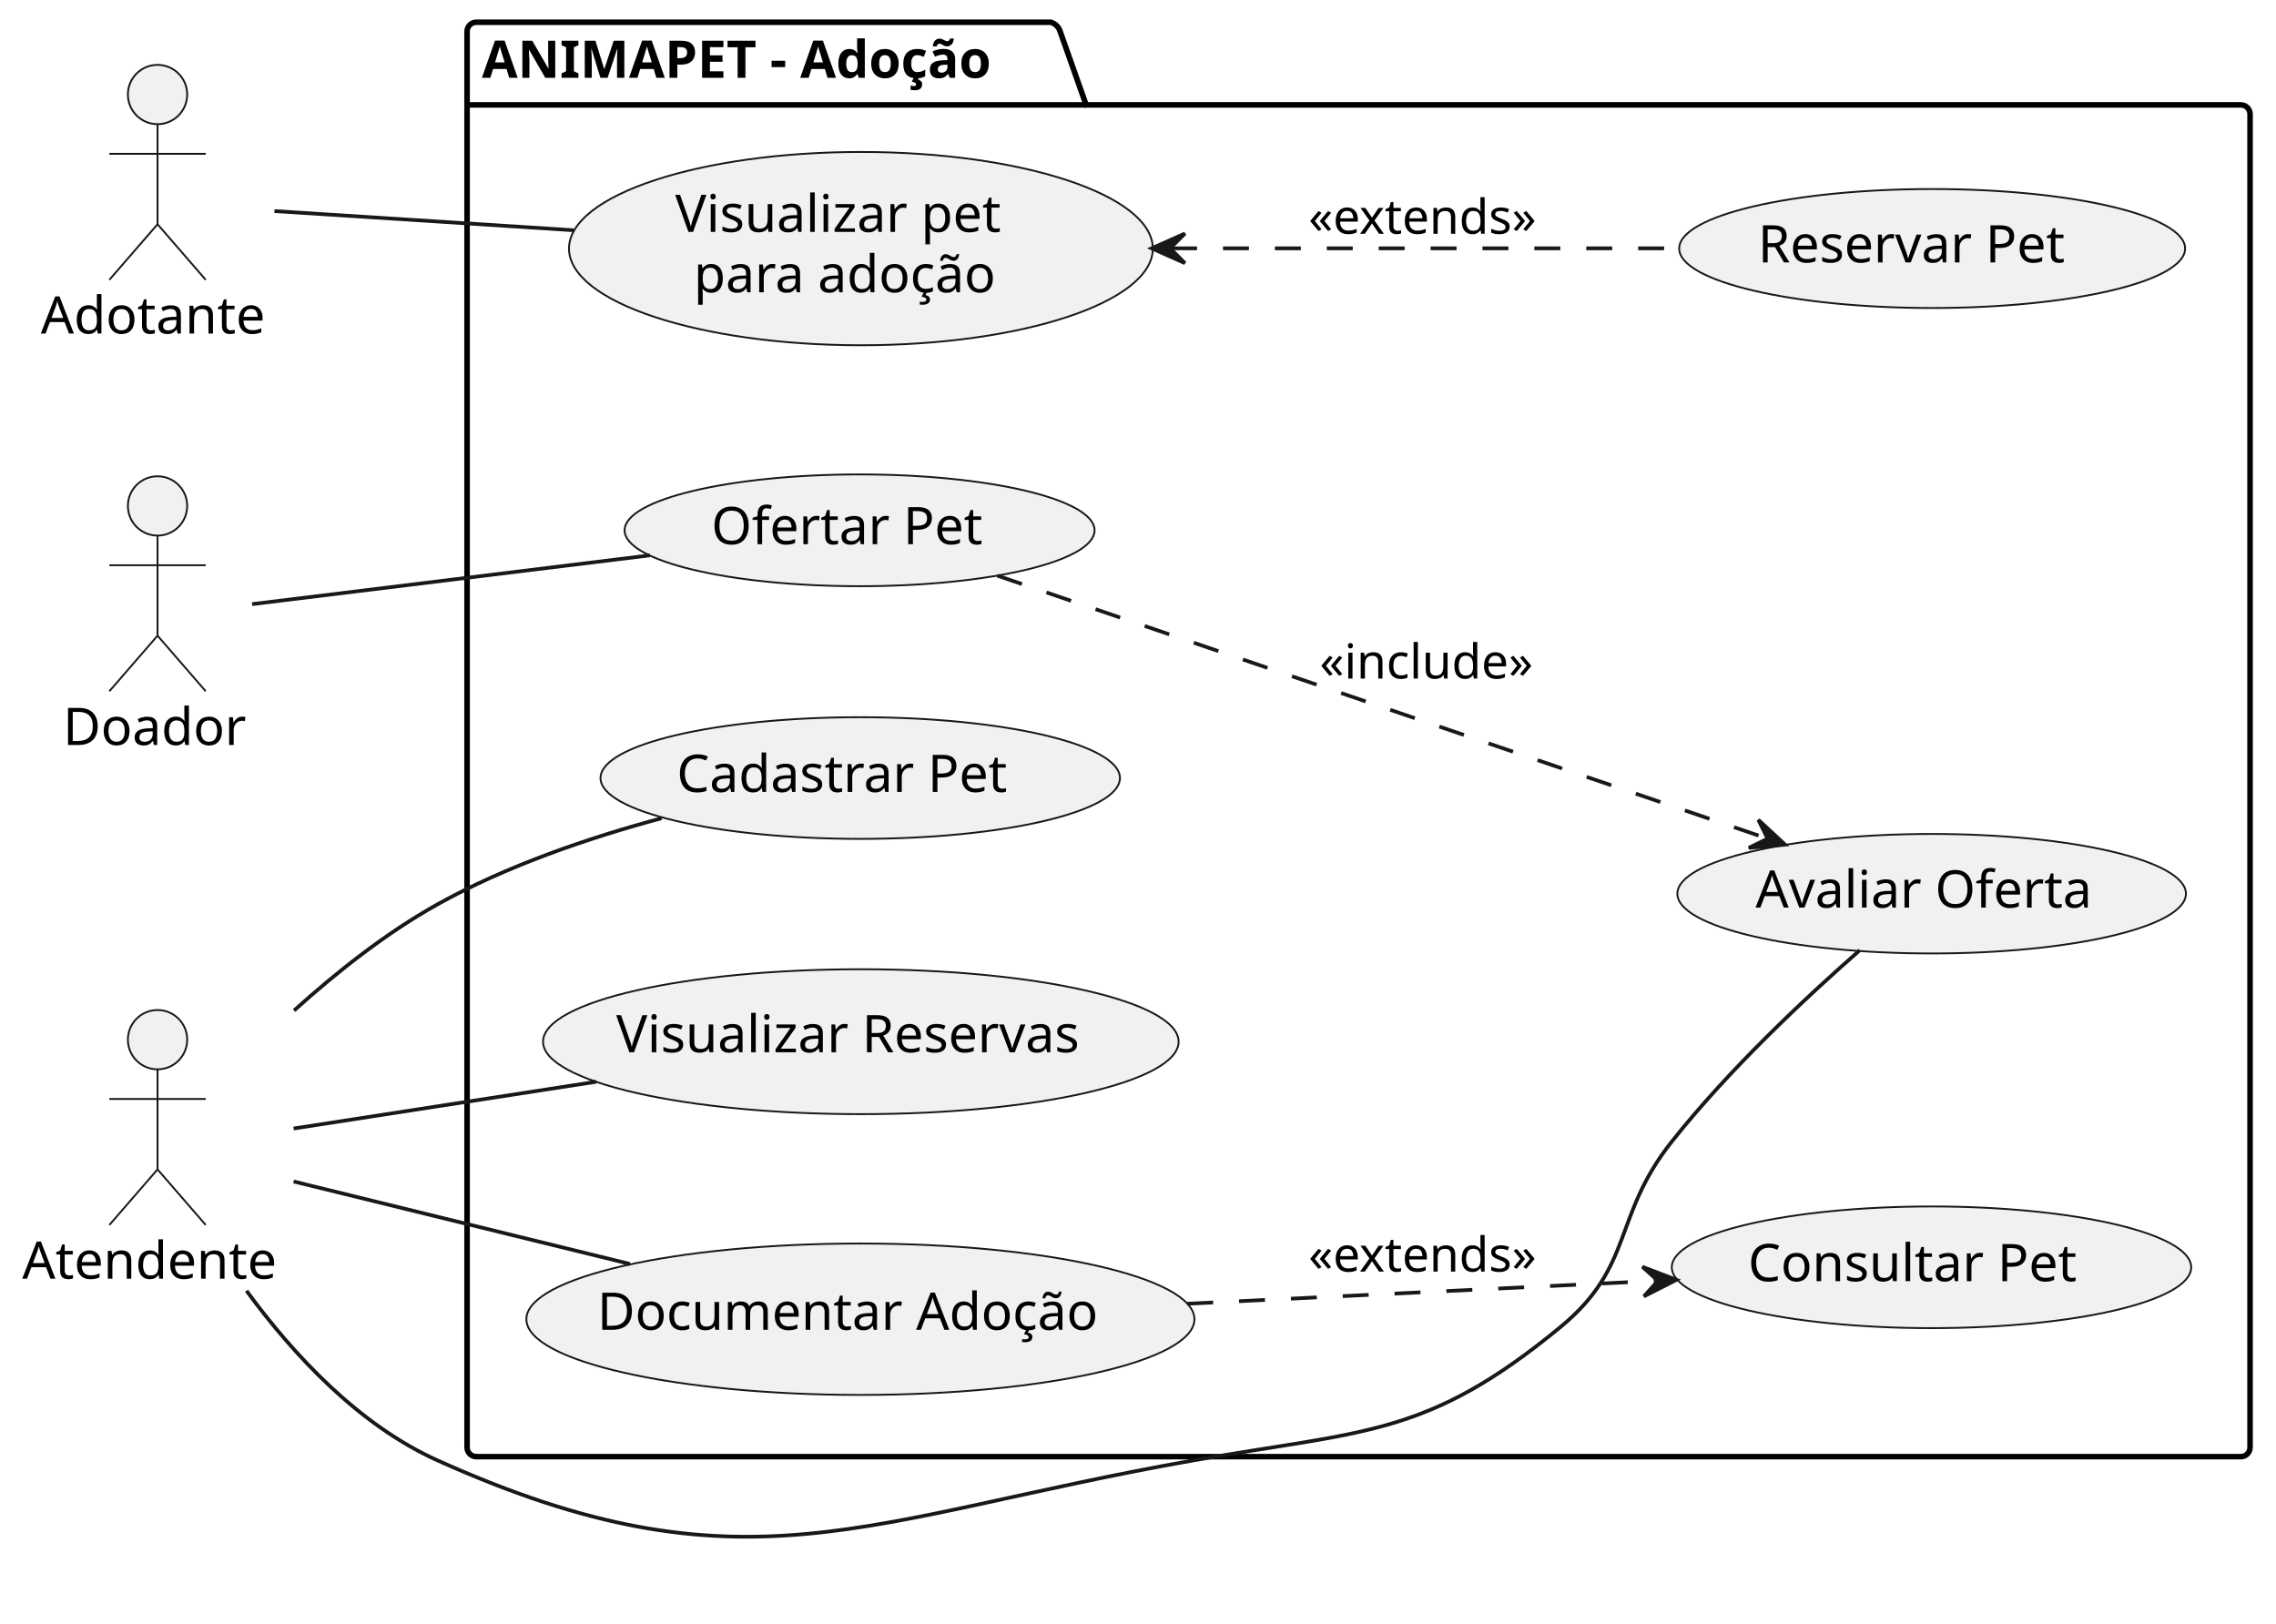
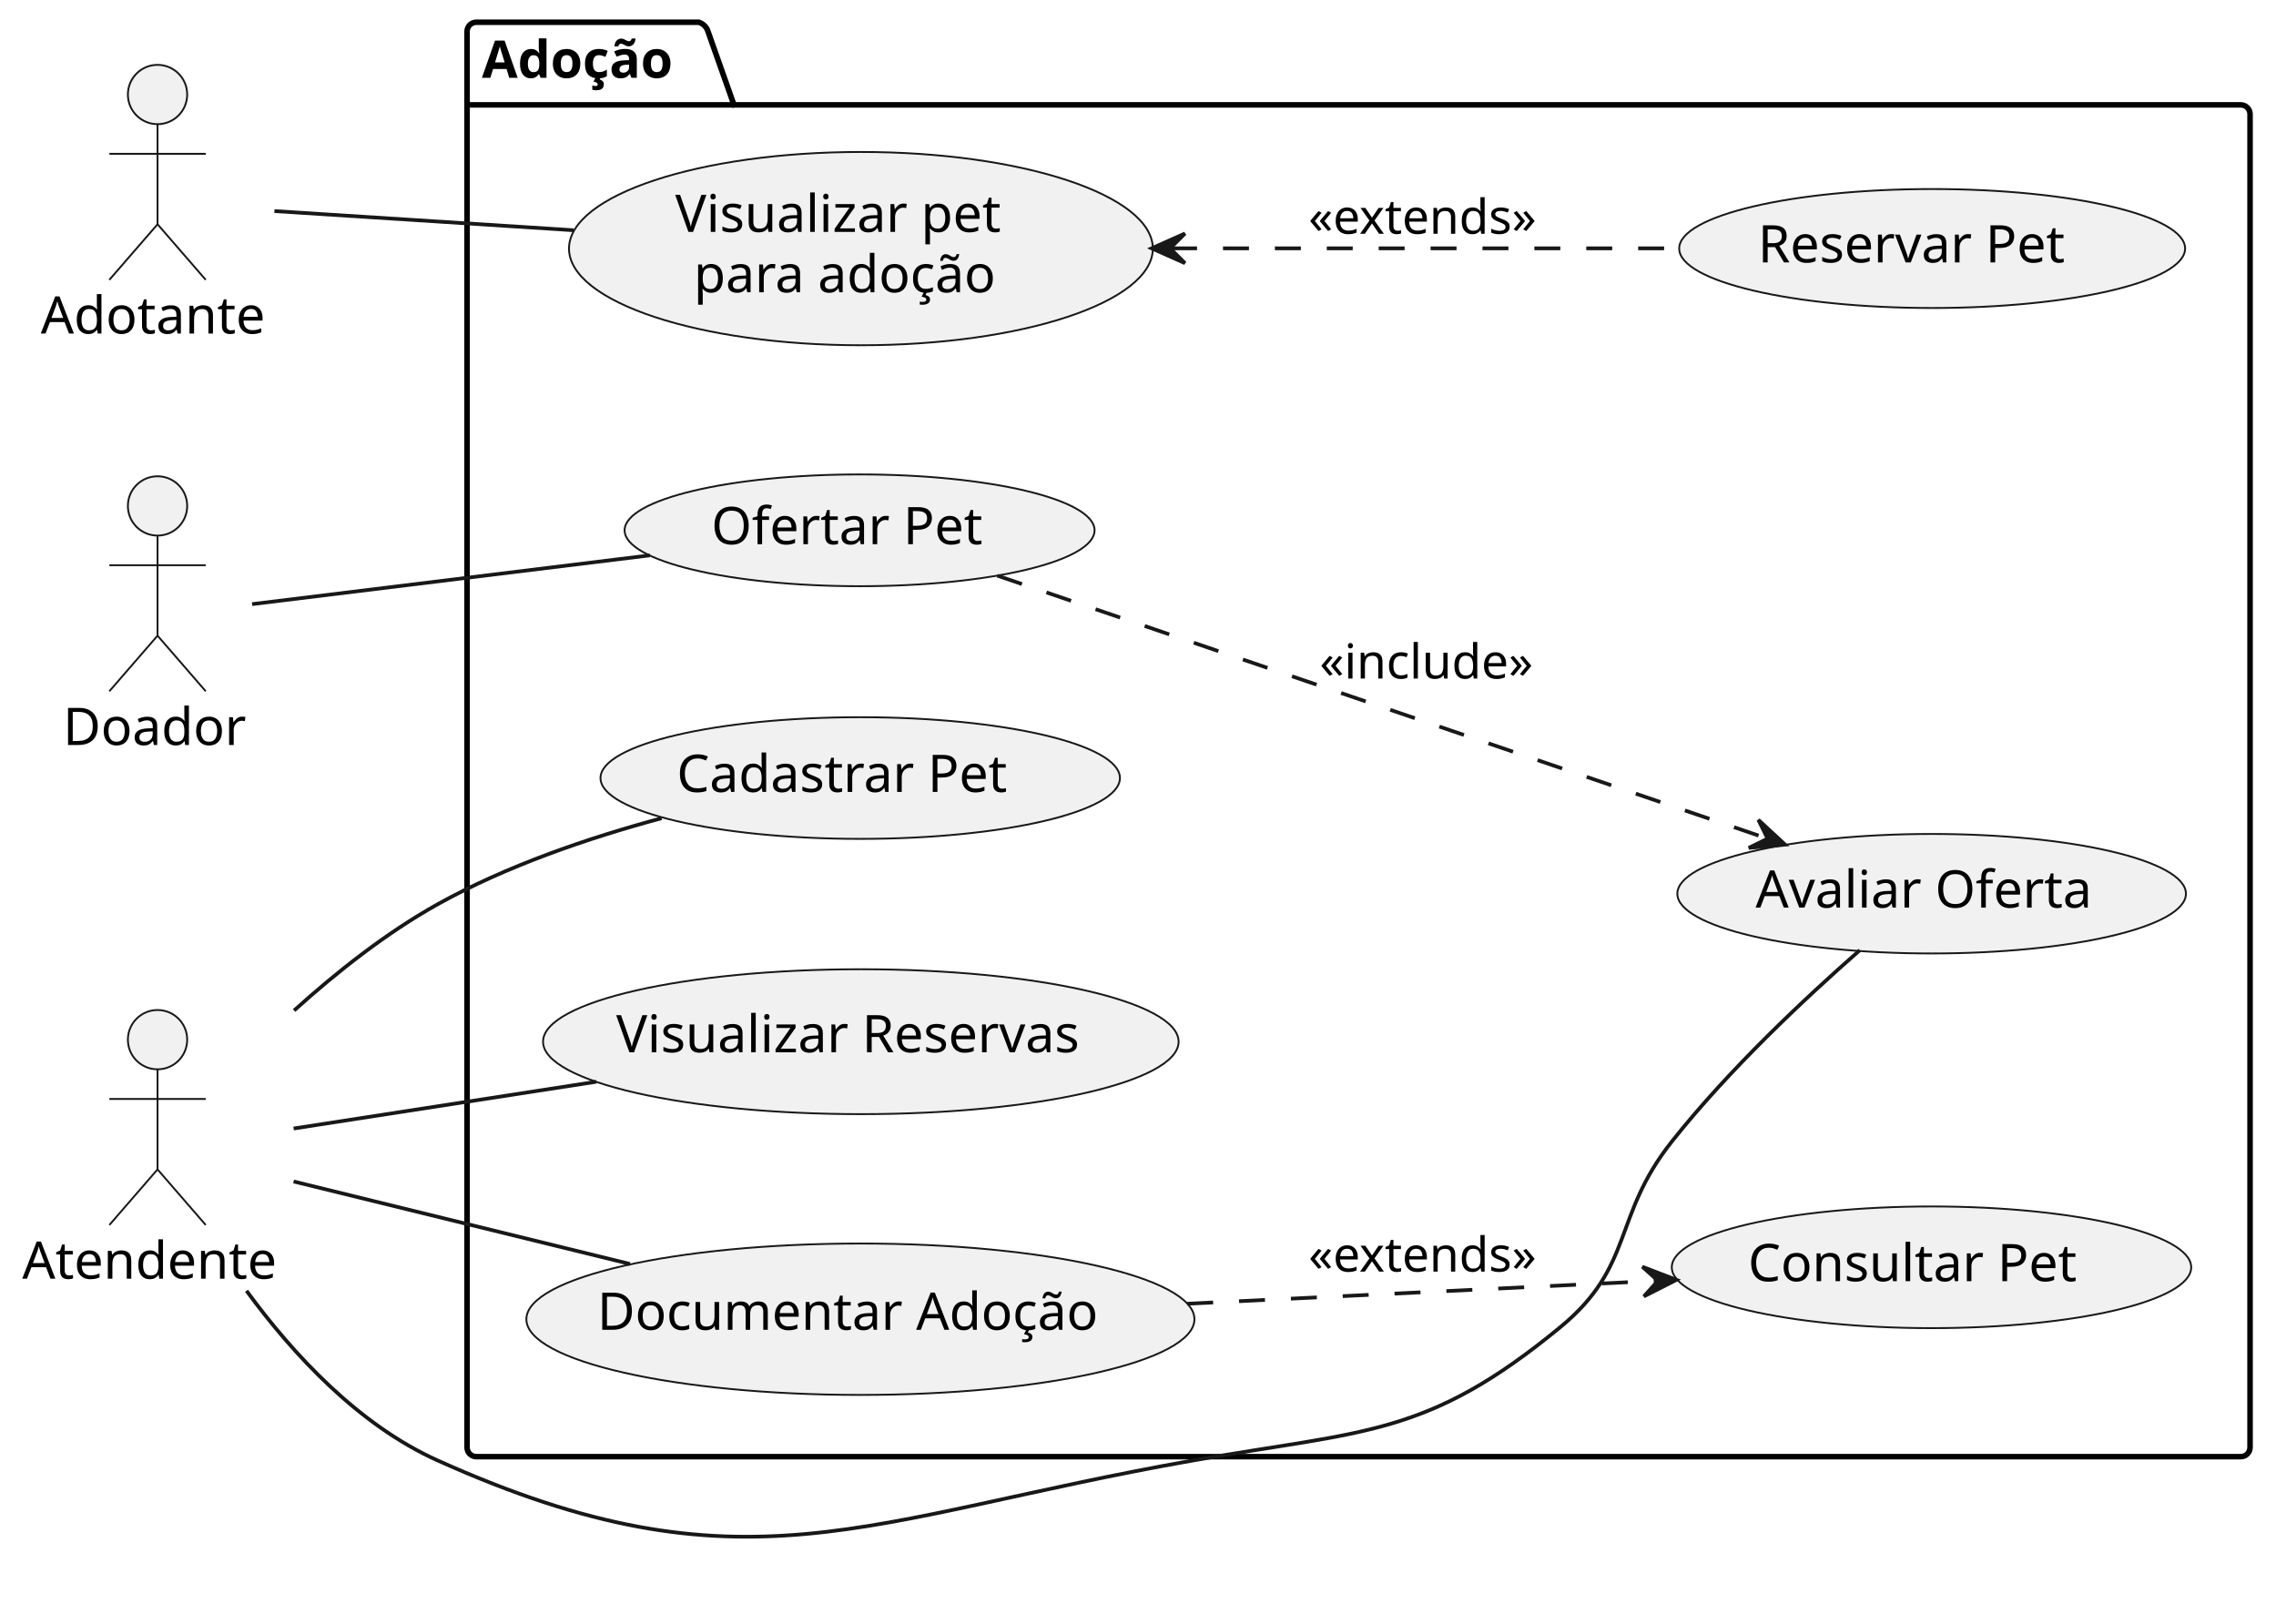
<svg xmlns="http://www.w3.org/2000/svg" contentStyleType="text/css" height="438px" preserveAspectRatio="none" style="width:614px;height:438px;background:#FFFFFF;" version="1.1" viewBox="0 0 614 438" width="614px" zoomAndPan="magnify">
  <defs />
  <g>
-     <g id="cluster_ANIMAPET - Adoção">
-       <path d="M128.5,6 L283.5,6 A3.75,3.75 0 0 1 286,8.5 L293,28.297 L604.5,28.297 A2.5,2.5 0 0 1 607,30.797 L607,390.5 A2.5,2.5 0 0 1 604.5,393 L128.5,393 A2.5,2.5 0 0 1 126,390.5 L126,8.5 A2.5,2.5 0 0 1 128.5,6 " style="stroke:#000000;stroke-width:1.5;fill:none;" />
-       <line style="stroke:#000000;stroke-width:1.5;fill:none;" x1="126" x2="293" y1="28.297" y2="28.297" />
-       <text fill="#000000" font-family="sans-serif" font-size="14" font-weight="bold" lengthAdjust="spacing" textLength="154" x="130" y="20.995">ANIMAPET - Adoção</text>
+     <g id="cluster_Adoção">
+       <path d="M128.5,6 L188.5,6 A3.75,3.75 0 0 1 191,8.5 L198,28.297 L604.5,28.297 A2.5,2.5 0 0 1 607,30.797 L607,390.5 A2.5,2.5 0 0 1 604.5,393 L128.5,393 A2.5,2.5 0 0 1 126,390.5 L126,8.5 A2.5,2.5 0 0 1 128.5,6 " style="stroke:#000000;stroke-width:1.5;fill:none;" />
+       <line style="stroke:#000000;stroke-width:1.5;fill:none;" x1="126" x2="198" y1="28.297" y2="28.297" />
+       <text fill="#000000" font-family="sans-serif" font-size="14" font-weight="bold" lengthAdjust="spacing" textLength="59" x="130" y="20.995">Adoção</text>
    </g>
    <g id="elem_visualizar">
      <ellipse cx="232.25" cy="67.074" fill="#F1F1F1" rx="78.749" ry="26.074" style="stroke:#181818;stroke-width:0.5;" />
      <text fill="#000000" font-family="sans-serif" font-size="14" lengthAdjust="spacing" textLength="91" x="182.153" y="62.564">Visualizar pet</text>
      <text fill="#000000" font-family="sans-serif" font-size="14" lengthAdjust="spacing" textLength="85" x="187.153" y="78.861">para adoção</text>
    </g>
    <g id="elem_reservar">
      <ellipse cx="521.24" cy="67.048" fill="#F1F1F1" rx="68.24" ry="16.048" style="stroke:#181818;stroke-width:0.5;" />
      <text fill="#000000" font-family="sans-serif" font-size="14" lengthAdjust="spacing" textLength="88" x="474.24" y="70.796">Reservar Pet</text>
    </g>
    <g id="elem_ofertar">
      <ellipse cx="231.893" cy="143.078" fill="#F1F1F1" rx="63.392" ry="15.079" style="stroke:#181818;stroke-width:0.5;" />
      <text fill="#000000" font-family="sans-serif" font-size="14" lengthAdjust="spacing" textLength="74" x="191.893" y="146.826">Ofertar Pet</text>
    </g>
    <g id="elem_avaliar_oferta">
      <ellipse cx="521.101" cy="241.12" fill="#F1F1F1" rx="68.601" ry="16.12" style="stroke:#181818;stroke-width:0.5;" />
      <text fill="#000000" font-family="sans-serif" font-size="14" lengthAdjust="spacing" textLength="89" x="473.601" y="244.868">Avaliar Oferta</text>
    </g>
    <g id="elem_documentar">
      <ellipse cx="232.114" cy="355.923" fill="#F1F1F1" rx="90.114" ry="20.423" style="stroke:#181818;stroke-width:0.5;" />
      <text fill="#000000" font-family="sans-serif" font-size="14" lengthAdjust="spacing" textLength="142" x="161.114" y="358.77">Documentar Adoção</text>
    </g>
    <g id="elem_cadatro_pet">
      <ellipse cx="232.063" cy="209.913" fill="#F1F1F1" rx="70.063" ry="16.413" style="stroke:#181818;stroke-width:0.5;" />
      <text fill="#000000" font-family="sans-serif" font-size="14" lengthAdjust="spacing" textLength="93" x="182.563" y="213.66">Cadastrar Pet</text>
    </g>
    <g id="elem_visualizar_reservas">
      <ellipse cx="232.228" cy="281.046" fill="#F1F1F1" rx="85.728" ry="19.546" style="stroke:#181818;stroke-width:0.5;" />
      <text fill="#000000" font-family="sans-serif" font-size="14" lengthAdjust="spacing" textLength="132" x="166.228" y="283.892">Visualizar Reservas</text>
    </g>
    <g id="elem_consultar">
      <ellipse cx="521.063" cy="341.913" fill="#F1F1F1" rx="70.063" ry="16.413" style="stroke:#181818;stroke-width:0.5;" />
      <text fill="#000000" font-family="sans-serif" font-size="14" lengthAdjust="spacing" textLength="93" x="471.563" y="345.66">Consultar Pet</text>
    </g>
    <g id="elem_adotante">
      <ellipse cx="42.5" cy="25.5" fill="#F1F1F1" rx="8" ry="8" style="stroke:#181818;stroke-width:0.5;" />
      <path d="M42.5,33.5 L42.5,60.5 M29.5,41.5 L55.5,41.5 M42.5,60.5 L29.5,75.5 M42.5,60.5 L55.5,75.5 " fill="none" style="stroke:#181818;stroke-width:0.5;" />
      <text fill="#000000" font-family="sans-serif" font-size="14" lengthAdjust="spacing" textLength="63" x="11" y="89.995">Adotante</text>
    </g>
    <g id="elem_doador">
      <ellipse cx="42.5" cy="136.5" fill="#F1F1F1" rx="8" ry="8" style="stroke:#181818;stroke-width:0.5;" />
      <path d="M42.5,144.5 L42.5,171.5 M29.5,152.5 L55.5,152.5 M42.5,171.5 L29.5,186.5 M42.5,171.5 L55.5,186.5 " fill="none" style="stroke:#181818;stroke-width:0.5;" />
      <text fill="#000000" font-family="sans-serif" font-size="14" lengthAdjust="spacing" textLength="51" x="17" y="200.995">Doador</text>
    </g>
    <g id="elem_atendente">
      <ellipse cx="42.5" cy="280.5" fill="#F1F1F1" rx="8" ry="8" style="stroke:#181818;stroke-width:0.5;" />
      <path d="M42.5,288.5 L42.5,315.5 M29.5,296.5 L55.5,296.5 M42.5,315.5 L29.5,330.5 M42.5,315.5 L55.5,330.5 " fill="none" style="stroke:#181818;stroke-width:0.5;" />
      <text fill="#000000" font-family="sans-serif" font-size="14" lengthAdjust="spacing" textLength="73" x="6" y="344.995">Atendente</text>
    </g>
    <g id="link_visualizar_reservar">
      <path d="M315.93,67 C359.46,67 412.09,67 453,67 " fill="none" id="visualizar-backto-reservar" style="stroke:#181818;stroke-width:1.0;stroke-dasharray:7.0,7.0;" />
      <polygon fill="#181818" points="310.67,67,319.67,71,315.67,67,319.67,63,310.67,67" style="stroke:#181818;stroke-width:1.0;" />
      <text fill="#000000" font-family="sans-serif" font-size="13" lengthAdjust="spacing" textLength="67" x="353" y="63.067">«extends»</text>
    </g>
    <g id="link_documentar_consultar">
      <path d="M320.28,351.74 C360.84,349.76 408.52,347.44 447.12,345.55 " fill="none" id="documentar-to-consultar" style="stroke:#181818;stroke-width:1.0;stroke-dasharray:7.0,7.0;" />
      <polygon fill="#181818" points="452.26,345.3,443.066,341.769,447.267,345.558,443.478,349.758,452.26,345.3" style="stroke:#181818;stroke-width:1.0;" />
      <text fill="#000000" font-family="sans-serif" font-size="13" lengthAdjust="spacing" textLength="67" x="353" y="343.067">«extends»</text>
    </g>
    <g id="link_ofertar_avaliar_oferta">
      <path d="M269.06,155.31 C321.81,173.32 419.91,206.82 476.56,226.17 " fill="none" id="ofertar-to-avaliar_oferta" style="stroke:#181818;stroke-width:1.0;stroke-dasharray:7.0,7.0;" />
      <polygon fill="#181818" points="481.58,227.88,474.355,221.187,476.848,226.265,471.77,228.758,481.58,227.88" style="stroke:#181818;stroke-width:1.0;" />
      <text fill="#000000" font-family="sans-serif" font-size="13" lengthAdjust="spacing" textLength="61" x="356" y="183.067">«include»</text>
    </g>
    <g id="link_adotante_visualizar">
      <path d="M74.04,56.95 C95.94,58.35 126.44,60.31 154.74,62.12 " fill="none" id="adotante-visualizar" style="stroke:#181818;stroke-width:1.0;" />
    </g>
    <g id="link_doador_ofertar">
      <path d="M68.01,162.99 C95.11,159.67 139.65,154.2 175.33,149.83 " fill="none" id="doador-ofertar" style="stroke:#181818;stroke-width:1.0;" />
    </g>
    <g id="link_avaliar_oferta_atendente">
      <path d="M501.72,256.37 C487.01,269.26 466.35,288.63 451,308 C434.9,328.31 440.99,341.51 421,358 C384.88,387.78 368.11,385.87 322,394 C232.71,409.73 200.69,431.19 118,394 C96.84,384.48 79.26,365.66 66.5,348.25 " fill="none" id="avaliar_oferta-atendente" style="stroke:#181818;stroke-width:1.0;" />
    </g>
    <g id="link_atendente_cadatro_pet">
      <path d="M79.34,272.63 C90.88,262.21 104.27,251.66 118,244 C136.61,233.62 158.75,226.07 178.48,220.75 " fill="none" id="atendente-cadatro_pet" style="stroke:#181818;stroke-width:1.0;" />
    </g>
    <g id="link_atendente_documentar">
      <path d="M79.21,318.76 C104.82,325.04 139.95,333.66 169.96,341.02 " fill="none" id="atendente-documentar" style="stroke:#181818;stroke-width:1.0;" />
    </g>
    <g id="link_atendente_visualizar_reservas">
      <path d="M79.21,304.47 C102.27,300.91 133.04,296.15 160.86,291.85 " fill="none" id="atendente-visualizar_reservas" style="stroke:#181818;stroke-width:1.0;" />
    </g>
  </g>
</svg>
